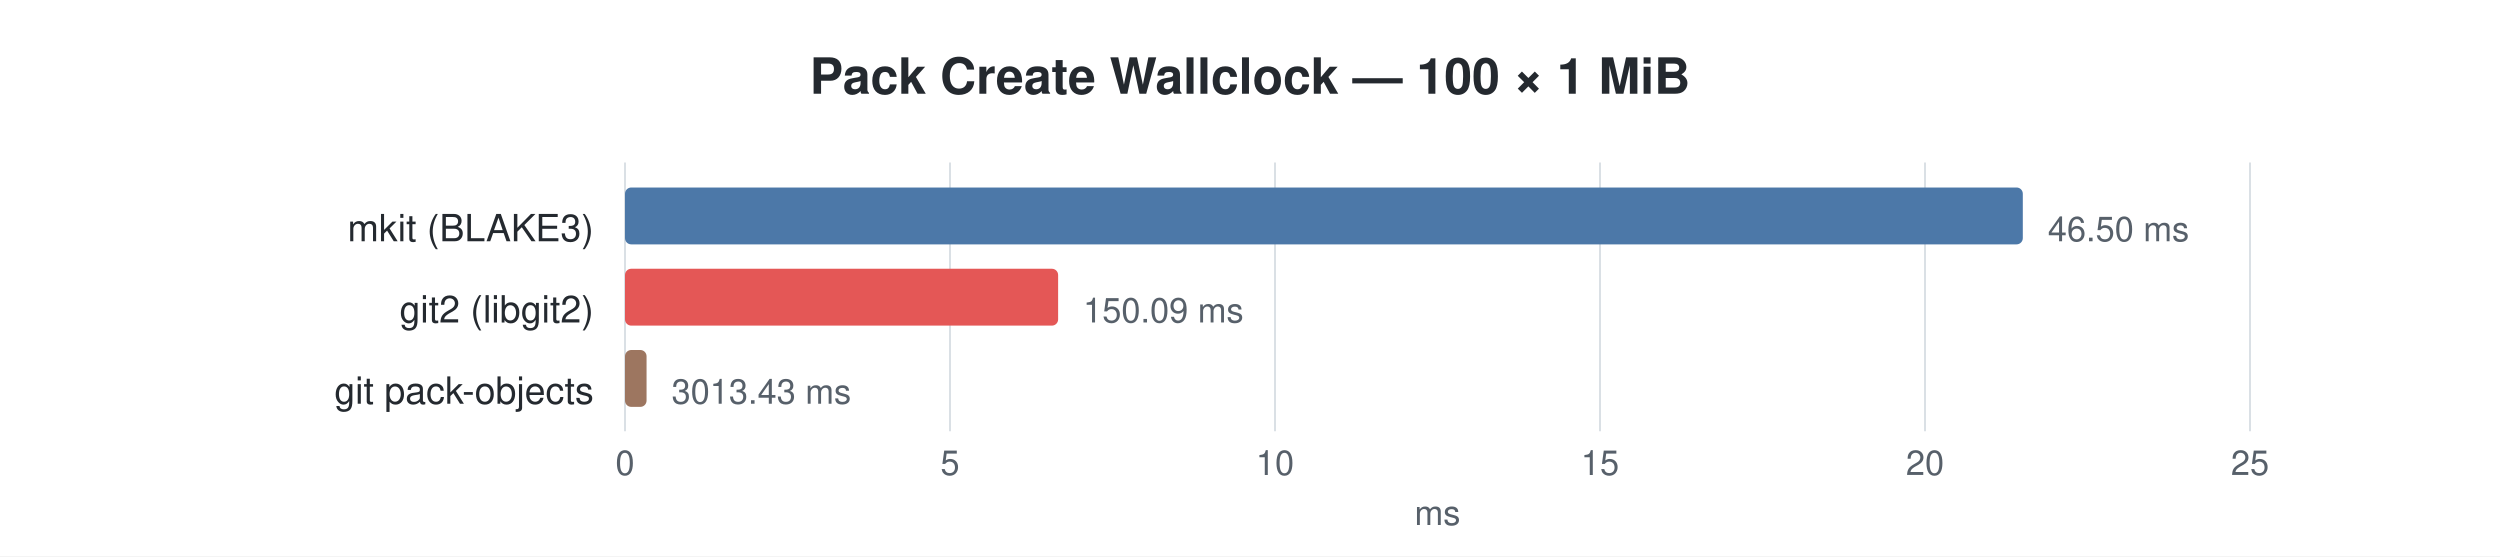
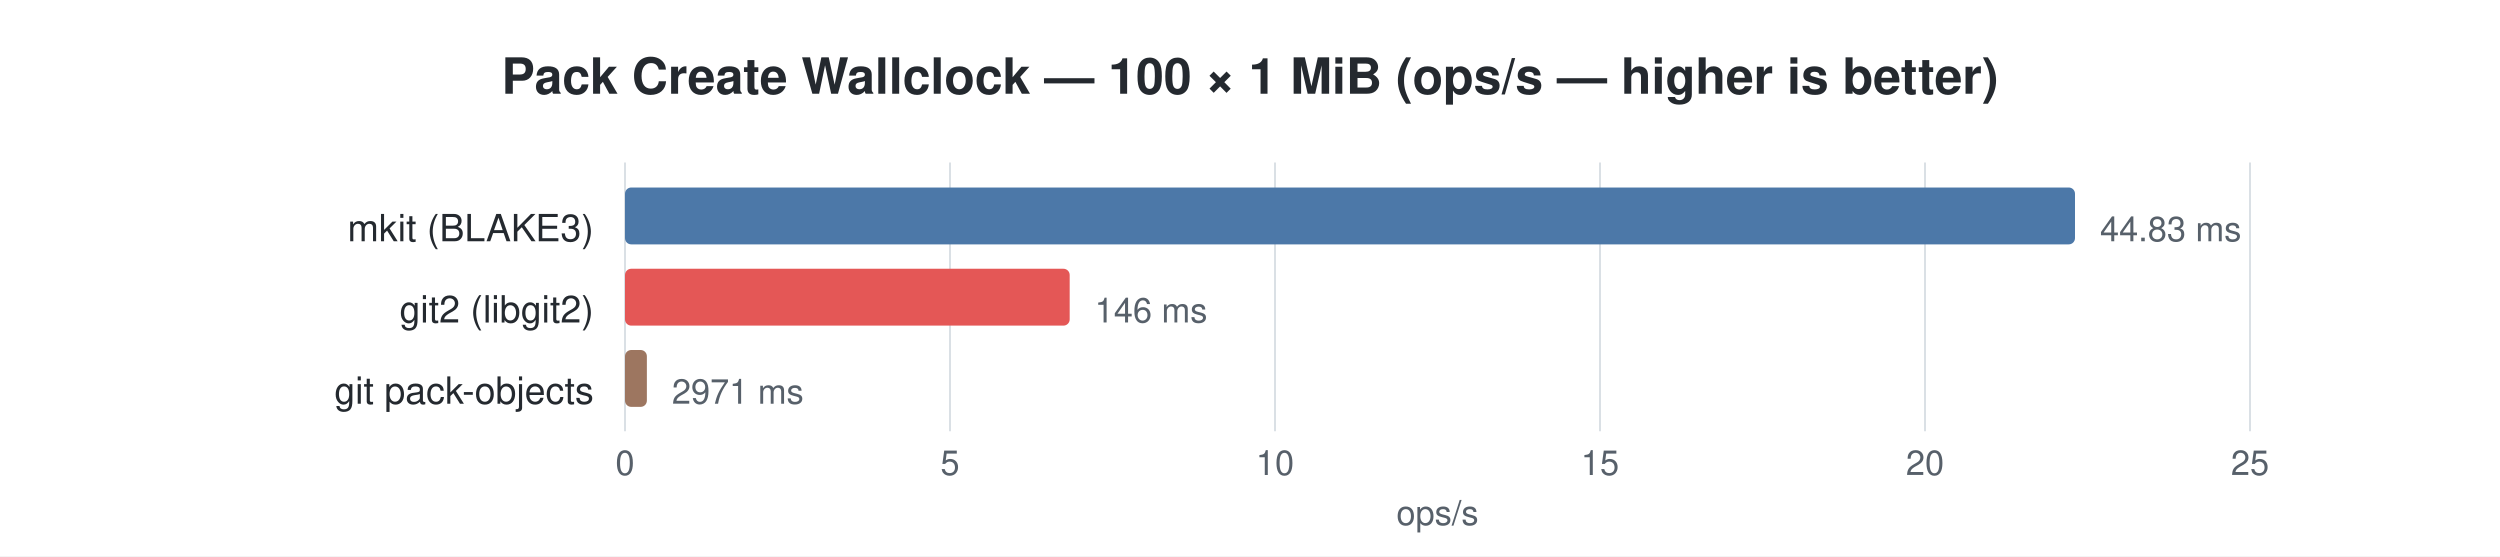
<svg xmlns="http://www.w3.org/2000/svg" width="800" height="178" viewBox="0 0 800 178">
  <style>
text { font-family: -apple-system, BlinkMacSystemFont, "Segoe UI", Helvetica, Arial, sans-serif; }
.title { font-size: 16px; font-weight: 600; fill: #24292f; }
.label { font-size: 12px; fill: #24292f; }
.value { font-size: 11px; fill: #57606a; }
.axis-label { font-size: 11px; fill: #57606a; }
.grid { stroke: #d0d7de; stroke-width: 0.5; }
</style>
  <rect width="100%" height="100%" fill="white" />
-   <text x="400.0" y="30" text-anchor="middle" class="title">Pack Create Wallclock — 100 × 1 MiB</text>
+   <text x="400.0" y="30" text-anchor="middle" class="title">Pack Create Wallclock — 100 × 1 MiB (ops/s — higher is better)</text>
  <line x1="200.0" y1="52.0" x2="200.0" y2="138.0" class="grid" />
  <text x="200.0" y="152.0" text-anchor="middle" class="axis-label">0</text>
  <line x1="304.0" y1="52.0" x2="304.0" y2="138.0" class="grid" />
  <text x="304.0" y="152.0" text-anchor="middle" class="axis-label">5</text>
  <line x1="408.0" y1="52.0" x2="408.0" y2="138.0" class="grid" />
  <text x="408.0" y="152.0" text-anchor="middle" class="axis-label">10</text>
  <line x1="512.0" y1="52.0" x2="512.0" y2="138.0" class="grid" />
  <text x="512.0" y="152.0" text-anchor="middle" class="axis-label">15</text>
  <line x1="616.0" y1="52.0" x2="616.0" y2="138.0" class="grid" />
  <text x="616.0" y="152.0" text-anchor="middle" class="axis-label">20</text>
  <line x1="720.0" y1="52.0" x2="720.0" y2="138.0" class="grid" />
  <text x="720.0" y="152.0" text-anchor="middle" class="axis-label">25</text>
-   <text x="460.0" y="168.0" text-anchor="middle" class="axis-label">ms</text>
+   <text x="460.0" y="168.0" text-anchor="middle" class="axis-label">ops/s</text>
  <text x="190.0" y="77.2" text-anchor="end" class="label">mkit (BLAKE3)</text>
-   <rect x="200.0" y="60.0" width="447.3" height="18.2" rx="2" fill="#4C78A8" />
-   <text x="655.3" y="77.2" class="value">46.50 ms</text>
+   <rect x="200.0" y="60.0" width="464.0" height="18.2" rx="2" fill="#4C78A8" />
+   <text x="672.0" y="77.2" class="value">44.83 ms</text>
  <text x="190.0" y="103.2" text-anchor="end" class="label">git2 (libgit2)</text>
-   <rect x="200.0" y="86.0" width="138.6" height="18.2" rx="2" fill="#E45756" />
-   <text x="346.6" y="103.2" class="value">150.09 ms</text>
+   <rect x="200.0" y="86.0" width="142.3" height="18.2" rx="2" fill="#E45756" />
+   <text x="350.3" y="103.2" class="value">146 ms</text>
  <text x="190.0" y="129.2" text-anchor="end" class="label">git pack-objects</text>
-   <rect x="200.0" y="112.0" width="6.9" height="18.2" rx="2" fill="#9D7660" />
-   <text x="214.9" y="129.2" class="value">3013.43 ms</text>
+   <rect x="200.0" y="112.0" width="7.0" height="18.2" rx="2" fill="#9D7660" />
+   <text x="215.0" y="129.2" class="value">2971 ms</text>
</svg>
